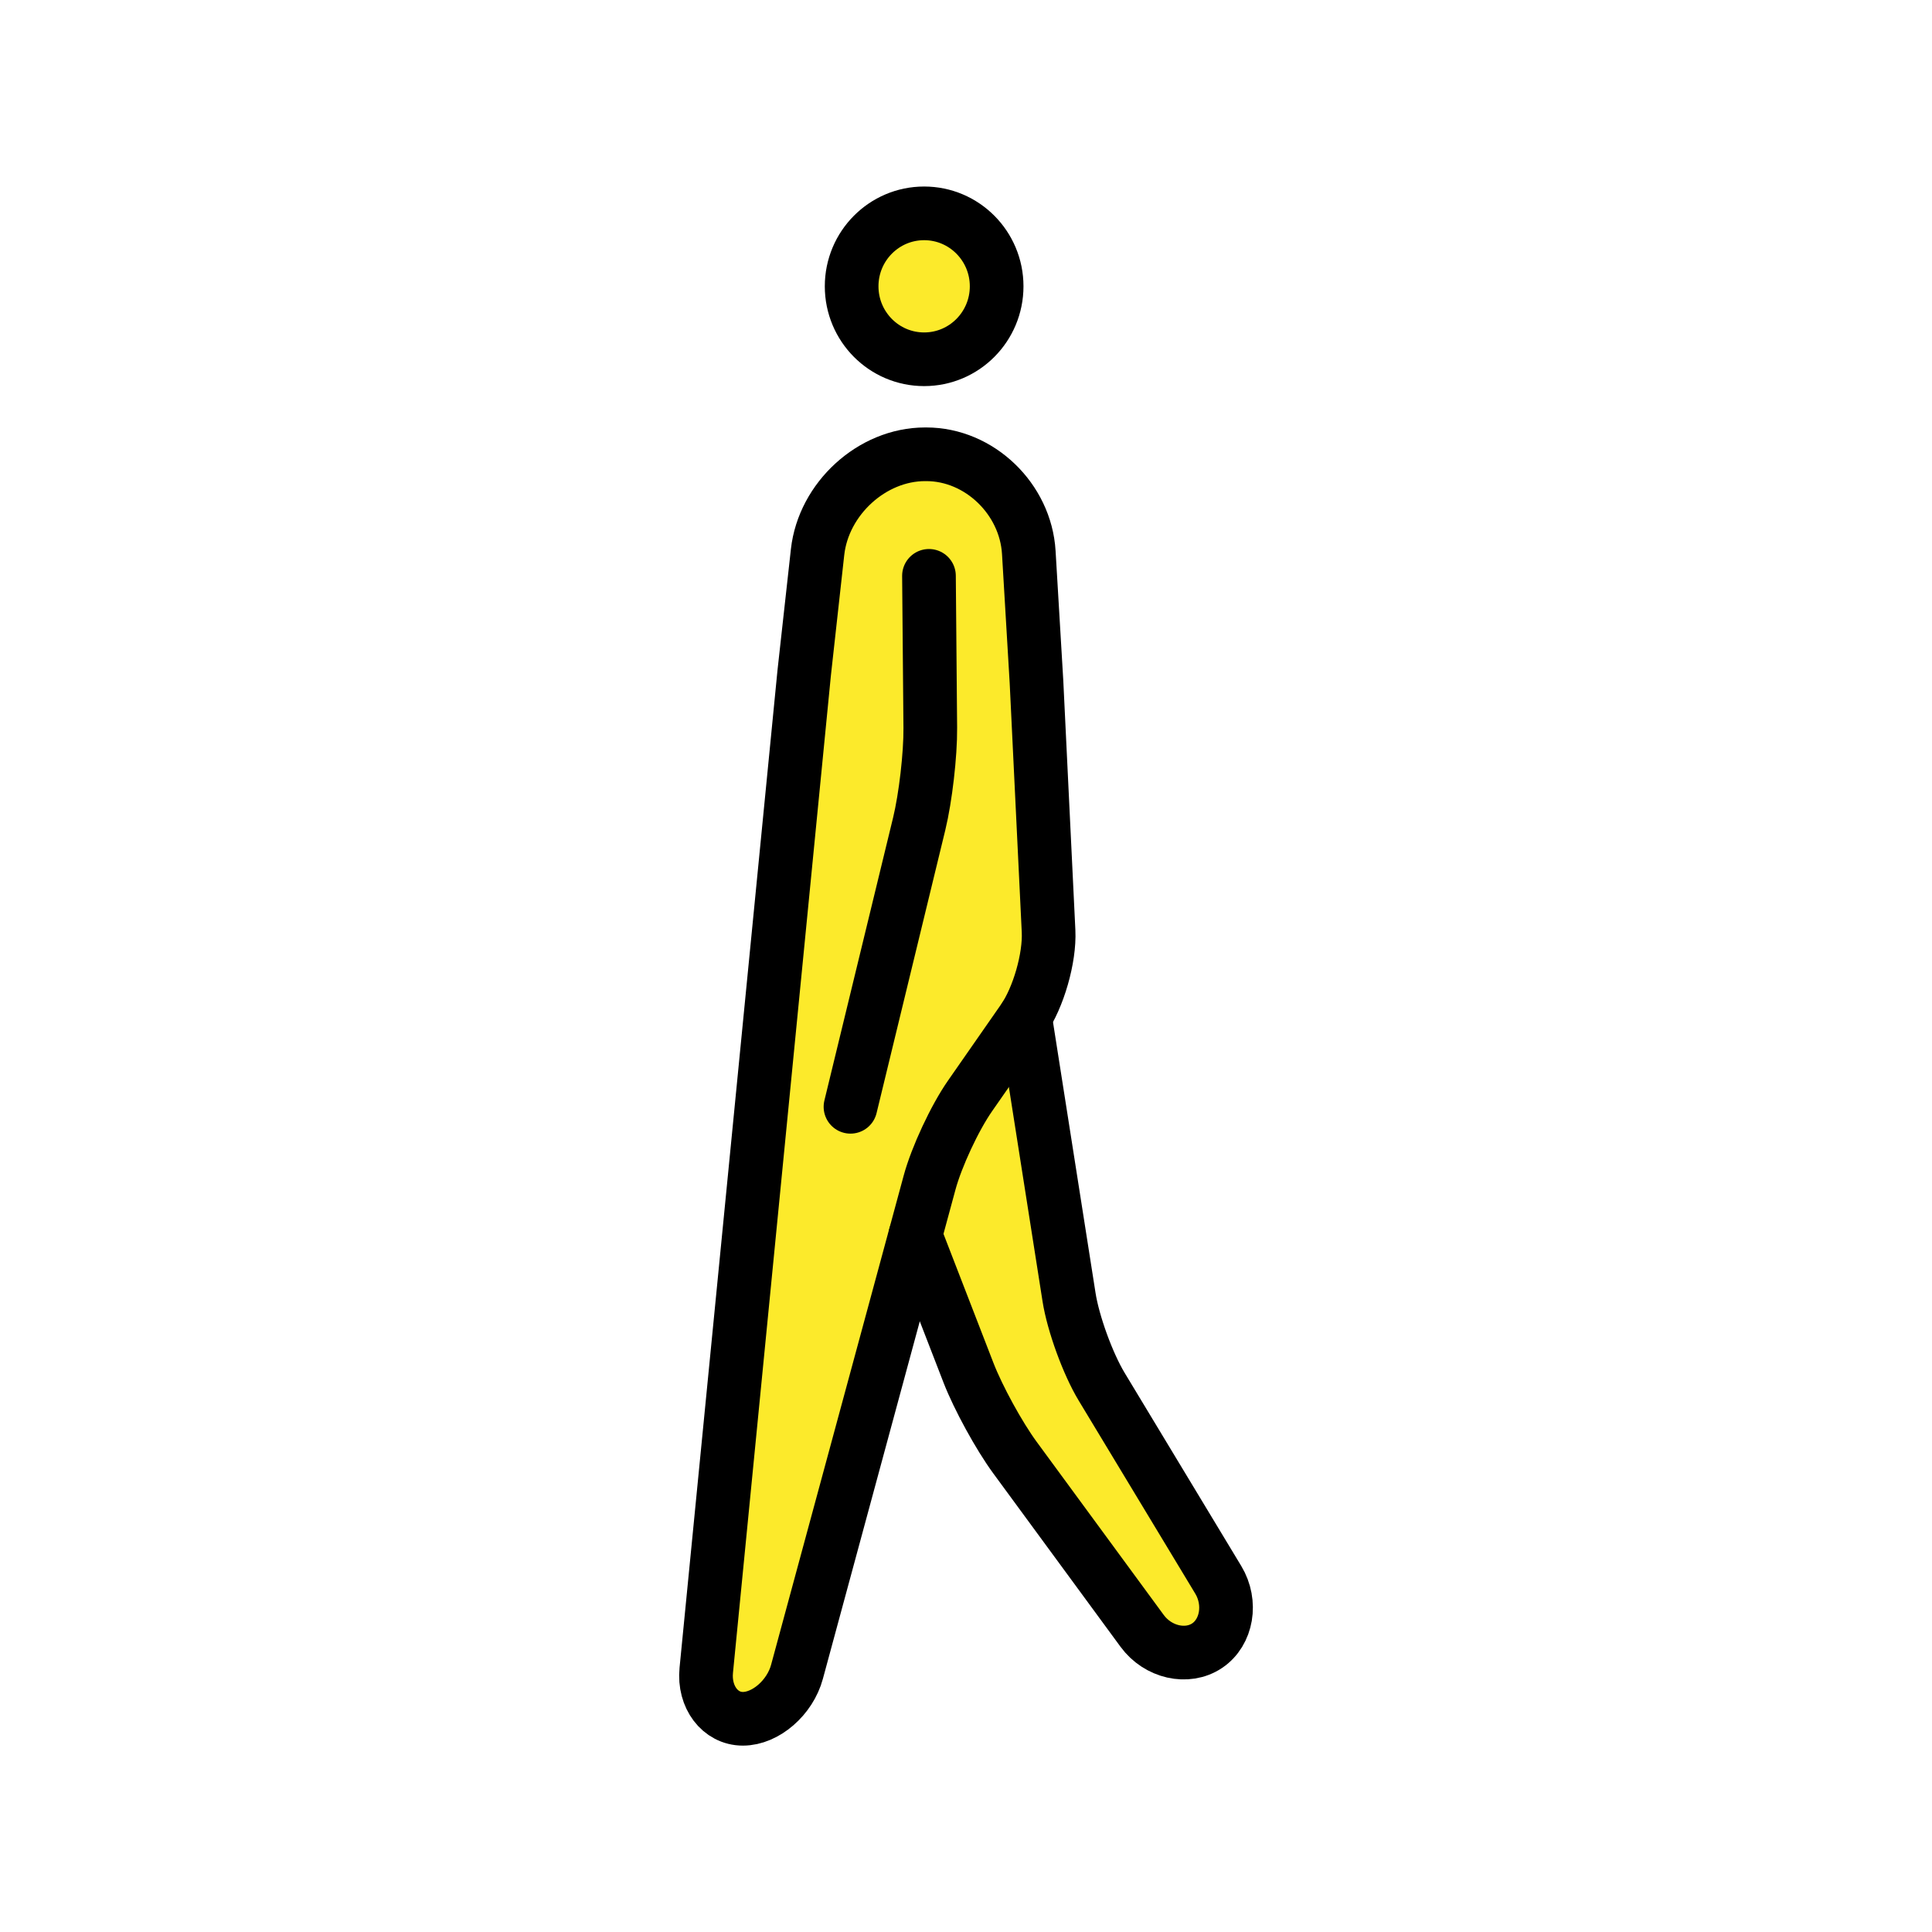
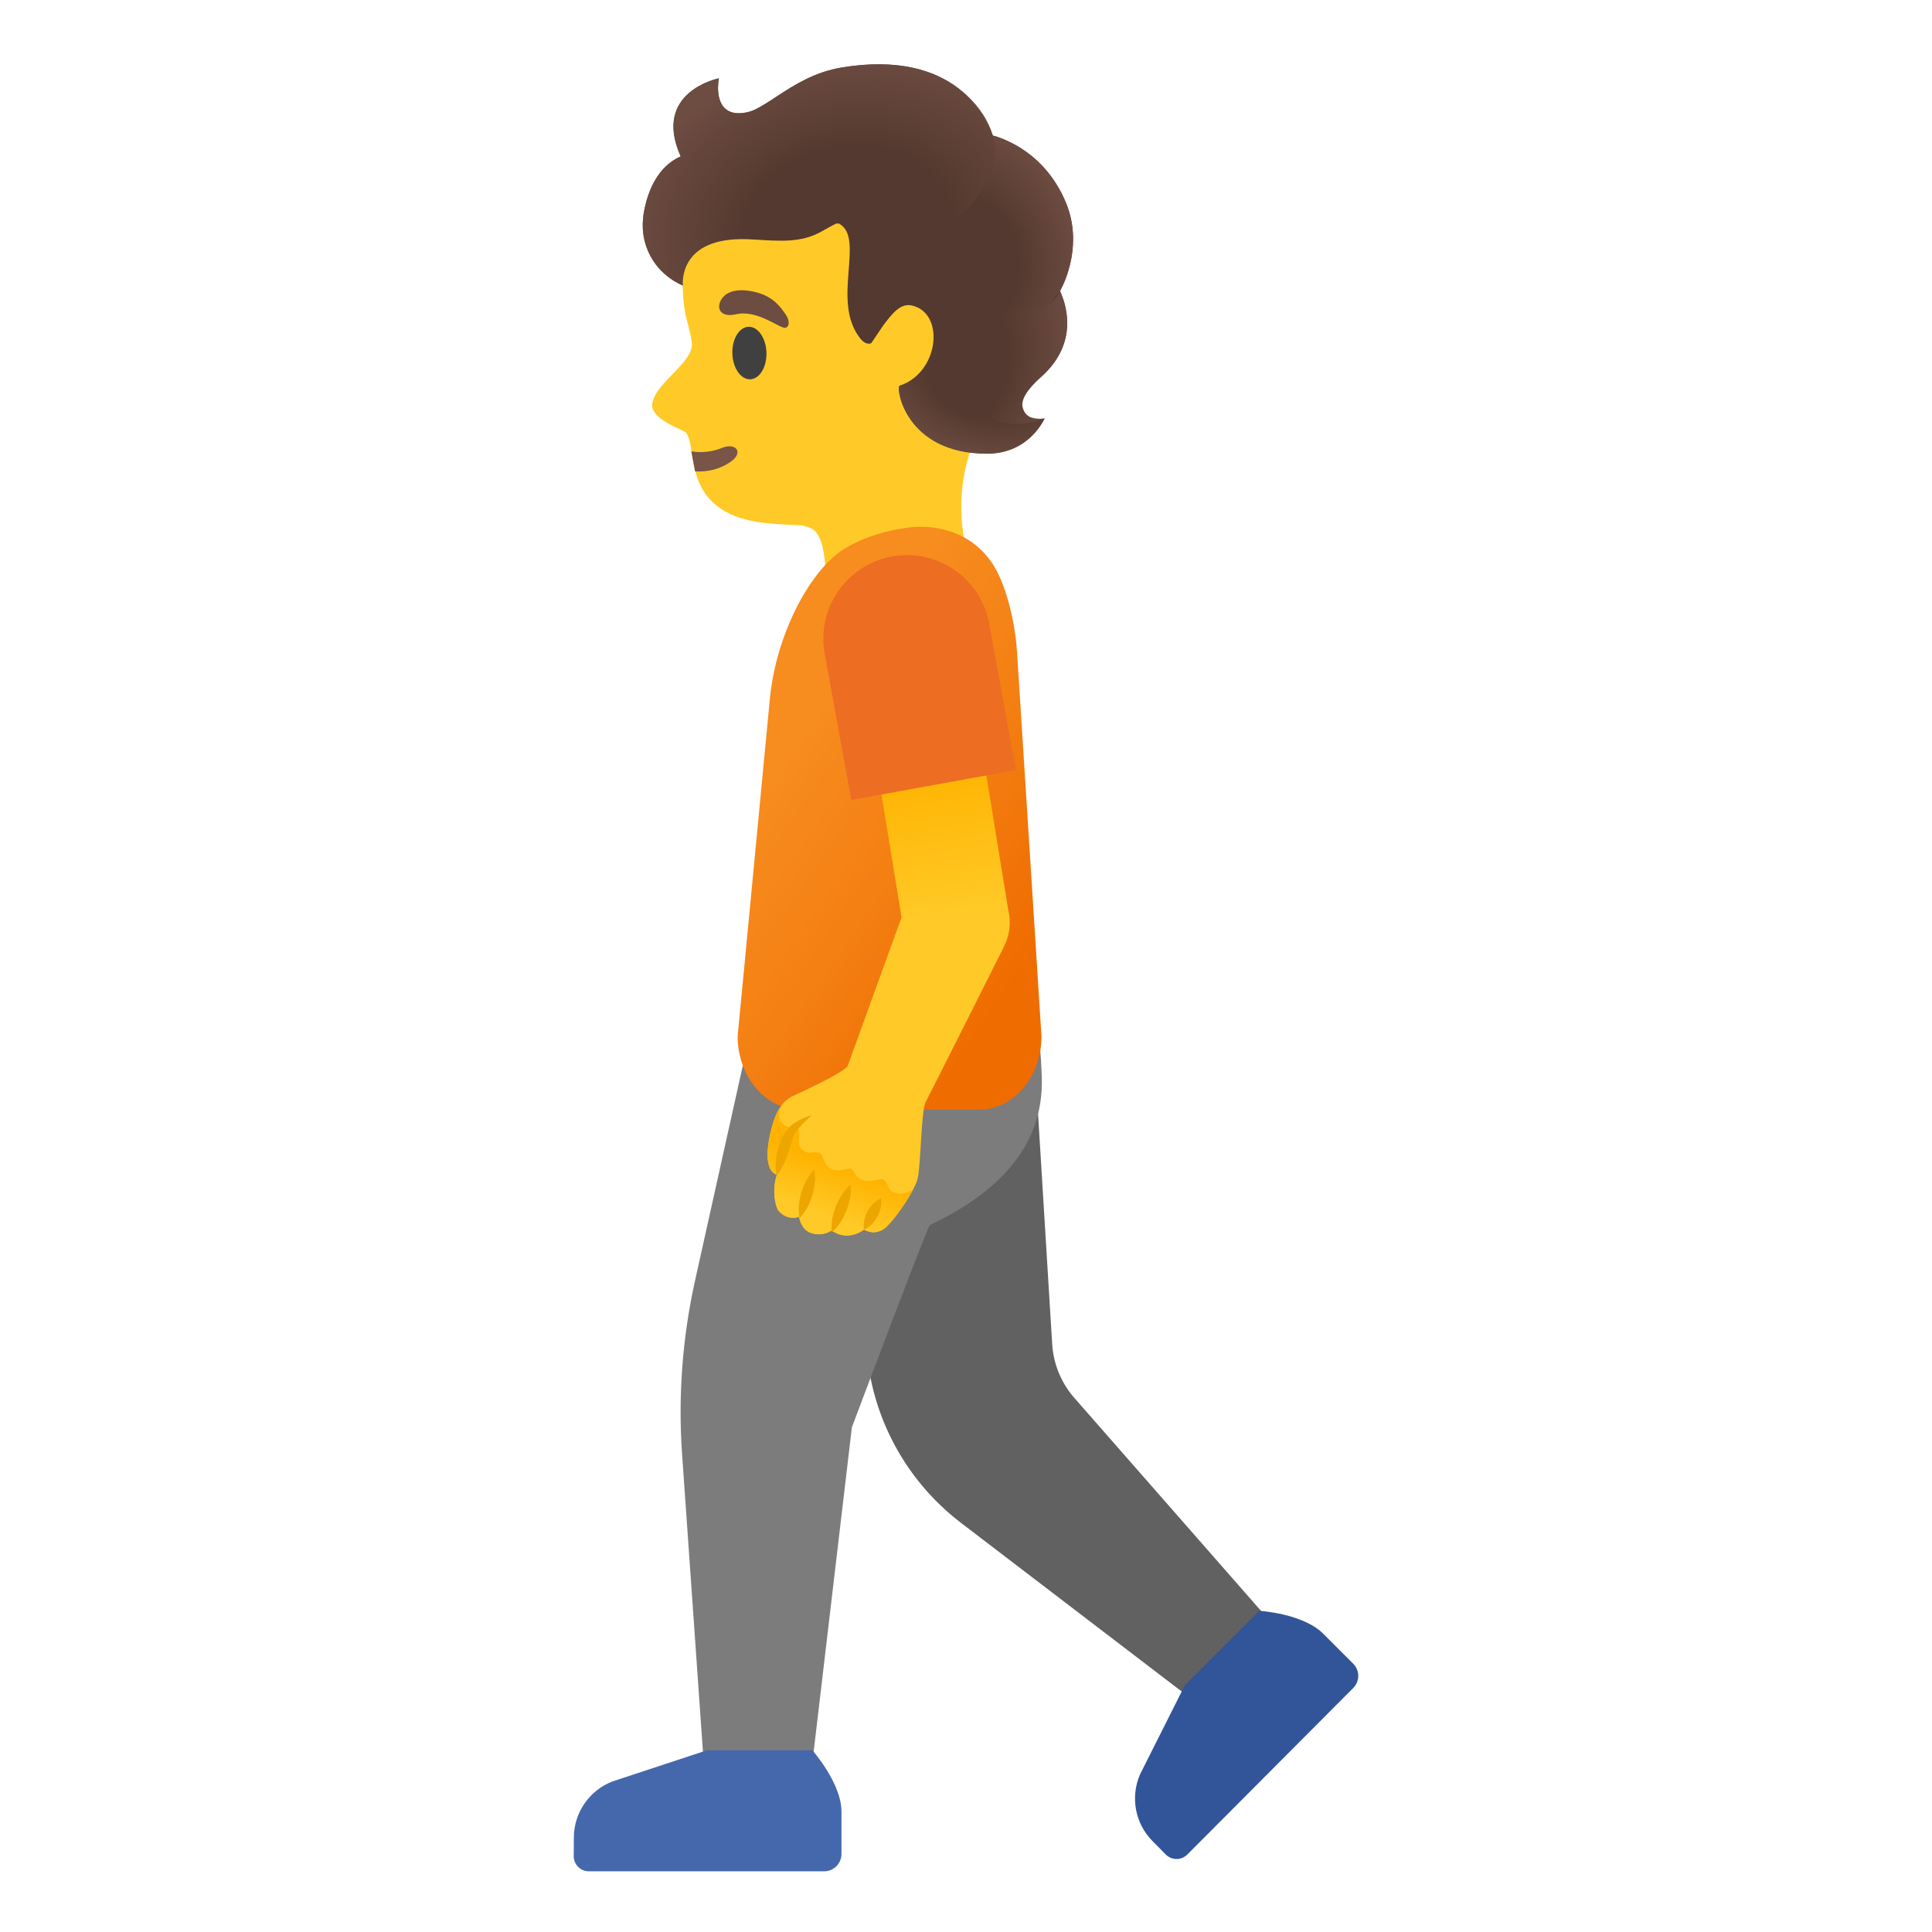
- <svg xmlns="http://www.w3.org/2000/svg" viewBox="0 0 72 72">
-   <g />
-   <g />
-   <g>
-     <path fill="#fcea2b" d="m31.19 19.48-4.872 42.77 1.689 2.021 2.016-2.205 3.646-15.09 8.79 14.17 3.414-0.895-6.826-14.91-0.783-26.22-5.001-2.252z" />
-     <circle cx="34.37" cy="10.73" r="3" fill="#fcea2b" />
+ <svg xmlns="http://www.w3.org/2000/svg" version="1.1" id="Layer_1" x="0px" y="0px" viewBox="0 0 128 128" style="enable-background:new 0 0 128 128;" xml:space="preserve">
+   <g id="head">
+     <path style="fill:#FFCA28;" d="M67.17,13.34c-2.51-4.06-8.2-7.22-12.91-6.44c-5.28,0.87-8.11,4.67-8.86,9.49   c-0.27,1.75-0.22,3.49,0.08,4.72c0.04,0.15,0.33,1.22,0.35,1.56c0.2,1.3-2.32,2.59-2.61,4.02c-0.22,1.08,2.03,1.77,2.21,1.96   c0.88,0.97-0.51,5.58,5.66,6.04c2.37,0.18,1.91,0.03,2.61,0.3c1.09,0.42,0.99,3.32,0.99,3.32s0.61,4.78,4.69,3.51   c4.66-1.44,4.84-4.74,4.84-4.74s-1.73-4.6,1.05-9.38C67.48,23.88,68.79,15.95,67.17,13.34z" />
  </g>
-   <g />
-   <g>
-     <ellipse cx="34.44" cy="10.67" rx="2.702" ry="2.719" fill="none" stroke="#000" stroke-miterlimit="10" stroke-width="2" />
-     <path fill="none" stroke="#000" stroke-linecap="round" stroke-linejoin="round" stroke-miterlimit="10" stroke-width="2" d="m26.32 62.25c-0.097 0.992 0.517 1.804 1.365 1.804 0.848 0 1.756-0.787 2.016-1.749l4.941-18.23c0.26-0.962 0.939-2.417 1.508-3.233l1.981-2.845c0.568-0.816 0.994-2.299 0.946-3.295l-0.45-9.289-0.287-4.827c-0.119-1.99-1.837-3.656-3.819-3.656h-0.047c-1.982 0-3.783 1.659-4.005 3.64l-0.499 4.506z" />
-     <path fill="none" stroke="#000" stroke-linecap="round" stroke-linejoin="round" stroke-miterlimit="10" stroke-width="2" d="m38.2 37.9 1.64 10.44c0.154 0.985 0.702 2.488 1.216 3.339l4.345 7.196c0.514 0.851 0.327 1.957-0.416 2.455s-1.832 0.251-2.421-0.552l-4.745-6.466c-0.588-0.803-1.364-2.219-1.724-3.147l-1.984-5.123" />
-     <path fill="none" stroke="#000" stroke-linecap="round" stroke-linejoin="round" stroke-miterlimit="10" stroke-width="2" d="m34.62 21.46 0.049 5.664c0.009 0.997-0.177 2.604-0.412 3.573l-2.562 10.55" />
+   <path id="mouth_2_" style="fill:#795548;" d="M46.05,31.23c0.86,0.05,1.7-0.15,2.43-0.69c0.79-0.59,0.25-1.24-0.66-0.86  c-0.55,0.23-1.32,0.35-2.02,0.22L46.05,31.23z" />
+   <ellipse id="eye_2_" transform="matrix(0.9995 -0.0315 0.0315 0.9995 -0.7121 1.5755)" style="fill:#404040;" cx="49.65" cy="23.39" rx="1.13" ry="1.74" />
+   <path id="eyebrow_2_" style="fill:#6D4C41;" d="M48.77,20.82c-1.12,0.26-1.34-0.48-0.94-1.04c0.29-0.42,0.98-0.74,2.25-0.42  c1.2,0.3,1.66,1.03,1.97,1.47s0.24,0.86-0.04,0.89C51.63,21.74,50.15,20.5,48.77,20.82z" />
+   <g id="pants_x5F_back_2_">
+     <path style="fill:#616161;" d="M85.26,108.68L71.19,92.63c-0.88-1-1.4-2.26-1.48-3.59l-1.38-22.46l-15.5,1.71l4.88,23.17   c0.79,3.75,2.9,7.09,5.94,9.42l16.49,12.6L85.26,108.68z" />
+   </g>
+   <g id="pants_x5F_front_2_">
+     <path style="fill:#7C7C7C;" d="M68.15,62.88l-17.58,1.61l-4.53,20.39c-0.83,3.76-1.12,7.63-0.85,11.47l1.63,23.24h6.67l2.95-25.03   c0,0,5.01-13.32,5.17-13.4c4.07-1.93,7.59-4.92,7.41-9.83C68.93,68.51,68.47,65.67,68.15,62.88z" />
+   </g>
+   <g id="shirt_2_">
+     <g id="shirt_x5F_fill_3_">
+       <linearGradient id="SVGID_1_" gradientUnits="userSpaceOnUse" x1="51.872" y1="77.64" x2="69.122" y2="65.64" gradientTransform="matrix(1 0 0 -1 0 128)">
+         <stop offset="0" style="stop-color:#F78C1F" />
+         <stop offset="0.482" style="stop-color:#F47F12" />
+         <stop offset="1" style="stop-color:#EF6C00" />
+       </linearGradient>
+       <path style="fill:url(#SVGID_1_);" d="M64.89,73.51H52.99c-2.27,0-4.12-2.18-4.12-4.86l2.15-22.5c0.44-4.11,2.53-8.09,4.63-9.59    c1.97-1.41,4.82-1.64,4.82-1.64c1.53-0.12,3.8,0.25,5.25,2.37c0.87,1.27,1.52,3.75,1.66,5.88L69,68.65    C69,71.34,67.16,73.51,64.89,73.51z" />
+     </g>
+   </g>
+   <g id="arm">
+     <linearGradient id="SVGID_2_" gradientUnits="userSpaceOnUse" x1="59.199" y1="57.617" x2="56.005" y2="76.342" gradientTransform="matrix(1 0 0 -1 0 128)">
+       <stop offset="0.461" style="stop-color:#FFCA28" />
+       <stop offset="1" style="stop-color:#FFB300" />
+     </linearGradient>
+     <path style="fill:url(#SVGID_2_);" d="M66.8,60.29l-2.25-13.83l-6.97,1.13l2.15,13.19l-3.57,9.84c-0.23,0.45-3.46,1.91-3.66,2.01   c-0.62,0.3-1.05,0.89-1.37,2.06c-0.19,0.72-0.67,2.78,0.34,3.14c-0.34,0.95-0.12,2.14,0.14,2.42c0.6,0.65,1.33,0.36,1.33,0.36   s0.1,0.83,0.76,1.06c0.82,0.29,1.39-0.16,1.39-0.16c0.29,0.22,0.64,0.34,1.01,0.34c0.44,0,0.83-0.17,1.13-0.39   c0.19,0.08,0.71,0.39,1.37-0.08c0.42-0.3,1.74-2.03,2.15-3.14c0.28-0.76,0.24-4.58,0.59-5.25c0.35-0.67,5.14-10.2,5.14-10.2   l-0.01,0C66.9,62,67,61.11,66.8,60.29z" />
+   </g>
+   <g id="hand">
+     <linearGradient id="SVGID_3_" gradientUnits="userSpaceOnUse" x1="53.334" y1="44.839" x2="55.581" y2="50.692" gradientTransform="matrix(1 0 0 -1 0 128)">
+       <stop offset="0.456" style="stop-color:#FFCA28" />
+       <stop offset="1" style="stop-color:#FFB300" />
+     </linearGradient>
+     <path style="fill:url(#SVGID_3_);" d="M58.88,78.7c-0.23-0.6-0.38-0.64-0.8-0.53c-0.57,0.15-1.19,0.13-1.54-0.57   c-0.08-0.17-0.2-0.23-0.38-0.17c-0.61,0.2-1.37,0.21-1.63-0.71c-0.1-0.34-0.24-0.38-0.61-0.38c-0.12,0-0.47,0.15-0.83-0.23   c-0.4-0.43,0.14-1.29-0.37-1.37c-0.15-0.02-0.87,0.06-1.09-0.71c-0.14-0.5,0.44-1.1,0.45-1.11c-0.4,0.35-0.71,0.9-0.94,1.78   c-0.19,0.72-0.67,2.78,0.34,3.14c-0.34,0.95-0.12,2.14,0.14,2.42c0.6,0.65,1.33,0.36,1.33,0.36s0.1,0.83,0.76,1.06   c0.82,0.29,1.39-0.16,1.39-0.16c0.29,0.22,0.64,0.34,1.01,0.34c0.44,0,0.83-0.17,1.13-0.39c0.19,0.08,0.71,0.39,1.37-0.08   c0.35-0.25,1.34-1.52,1.89-2.58C60.01,79.2,59.05,79.15,58.88,78.7z" />
+   </g>
+   <g id="shoe_x5F_front_2_">
+     <path style="fill:#4568AD;" d="M54.6,123.98c0.63,0,1.15-0.51,1.15-1.15l0-2.8c0-1.9-1.93-4.07-1.93-4.07h-6.98l-6.28,2.07   c-1.52,0.6-2.53,2.06-2.54,3.69l-0.01,1.26c0,0.55,0.45,1,1,1L54.6,123.98z" />
+   </g>
+   <g id="shoe_x5F_back_2_">
+     <path style="fill:#325599;" d="M89.65,111.84c0.45-0.45,0.45-1.17,0-1.62l-1.98-1.98c-1.35-1.35-4.24-1.52-4.24-1.52l-4.93,4.93   l-2.97,5.91c-0.65,1.5-0.33,3.24,0.82,4.41l0.89,0.9c0.39,0.39,1.03,0.39,1.42,0L89.65,111.84z" />
+   </g>
+   <path id="tone_3_" style="fill:#EDA600;" d="M58.37,79.39c0.07,0.49-0.06,0.86-0.24,1.22c-0.2,0.34-0.44,0.65-0.89,0.86  c-0.07-0.49,0.06-0.86,0.24-1.22C57.67,79.91,57.92,79.6,58.37,79.39z" />
+   <path id="tone_2_" style="fill:#EDA600;" d="M56.35,78.48c0.07,0.63-0.07,1.19-0.27,1.72c-0.22,0.52-0.48,1.03-0.97,1.44  c-0.07-0.64,0.07-1.19,0.27-1.72C55.6,79.41,55.87,78.9,56.35,78.48z" />
+   <path id="tone_1_" style="fill:#EDA600;" d="M53.95,77.48c0.12,0.62,0.02,1.18-0.13,1.72c-0.17,0.53-0.4,1.05-0.85,1.5  c-0.12-0.62-0.02-1.18,0.13-1.72C53.28,78.45,53.51,77.93,53.95,77.48z" />
+   <path id="tone" style="fill:#EDA600;" d="M53.8,73.88c-0.31,0.27-0.61,0.55-0.86,0.85c-0.27,0.3-0.4,0.57-0.49,0.96  c-0.23,0.74-0.46,1.51-1,2.22c-0.16-0.87,0-1.69,0.33-2.47c0.17-0.38,0.5-0.82,0.86-1.04C53.01,74.15,53.4,73.98,53.8,73.88z" />
+   <g id="shirt_x5F_sleeve_6_">
+     <g id="shirt_x5F_sleeve_7_">
+       <path style="fill:#ED6D23;" d="M56.4,53l10.9-1.98l-1.76-9.69c-0.55-3.01-3.43-5.01-6.44-4.46l0,0c-3.01,0.55-5.01,3.43-4.46,6.44    L56.4,53z" />
+     </g>
+   </g>
+   <g id="hairGroup">
+     <path id="hair" style="fill:#543930;" d="M70.66,13.53c-1.32-3.31-4-4.31-4.88-4.55c-0.41-1.2-2.49-5.75-10-4.51   c-1.83,0.3-3.17,1.17-4.35,1.94C50.93,6.74,50.45,7.06,50,7.27c-0.37,0.17-1.01,0.33-1.54,0.16c-1.21-0.4-0.83-2.24-0.83-2.24   s-4.44,0.88-2.53,5.17c-1.49,0.66-2.18,2.24-2.44,3.73c-0.36,2.03,0.63,3.96,2.58,4.83c0,0-0.39-3.26,4.32-3.07   c1.46,0.06,2.99,0.29,4.34-0.26c0.52-0.21,1-0.54,1.5-0.78c0.12,0,0.18,0,0.18,0c1.78,0.95-0.56,5.16,1.42,7.62   c0.39,0.49,0.72,0.31,0.72,0.31l0.79-1.17c0.6-0.8,1.15-1.5,1.9-1.33c2.22,0.49,1.82,4.45-0.81,5.32c-0.26,0.09,0.35,4.5,5.8,4.5   c2.82,0,3.81-2.34,3.81-2.34s-1.2,0.3-1.46-0.72c-0.14-0.53,0.35-1.25,1.23-2.03c2.54-2.26,1.62-4.86,1.25-5.67   C70.63,18.54,71.69,16.12,70.66,13.53z" />
+     <g id="hairHighlights">
+       <radialGradient id="SVGID_4_" cx="63.435" cy="103.503" r="7.122" gradientTransform="matrix(0.9381 0.3463 0.4988 -1.351 -47.7029 142.3603)" gradientUnits="userSpaceOnUse">
+         <stop offset="0.45" style="stop-color:#6D4C41;stop-opacity:0" />
+         <stop offset="1" style="stop-color:#6D4C41" />
+       </radialGradient>
+       <path style="fill:url(#SVGID_4_);" d="M70.24,19.29c0.05-0.09-0.79,2.01-4.39,1.66c-1.48,0-3.54,3.57-1.38,5.93    c1.92,2.08,4.75,0.83,4.75,0.83s-0.39,0.11-0.96-0.08c-0.37-0.13-0.5-0.61-0.5-0.64c-0.14-0.53,0.35-1.25,1.23-2.03    C71.53,22.69,70.61,20.1,70.24,19.29z" />
+       <radialGradient id="SVGID_5_" cx="64.277" cy="110.685" r="7.219" gradientTransform="matrix(0.9909 -0.1344 -0.1696 -1.2504 19.3552 164.3546)" gradientUnits="userSpaceOnUse">
+         <stop offset="0.45" style="stop-color:#6D4C41;stop-opacity:0" />
+         <stop offset="1" style="stop-color:#6D4C41" />
+       </radialGradient>
+       <path style="fill:url(#SVGID_5_);" d="M70.66,13.53c-0.69-1.74-1.96-3.21-3.64-4.06c-0.24-0.12-0.84-0.41-1.25-0.49    c0.2,0.77,0.18,1.6-0.15,2.45c-0.01,0.03-0.39,1.3-1.48,2.31c0.79,1.1,1.19,2.43,1.57,3.74c0.33,1.14,0.65,2.4,0.14,3.47    c0.69-0.04,1.79,0.15,3-0.39c1.16-0.52,1.77-1.86,2.05-3.06C71.21,16.19,71.16,14.8,70.66,13.53z" />
+       <radialGradient id="SVGID_6_" cx="56.224" cy="113.176" r="14.858" gradientTransform="matrix(0.9882 -0.1534 -0.1153 -0.7428 13.7146 107.5168)" gradientUnits="userSpaceOnUse">
+         <stop offset="0.45" style="stop-color:#6D4C41;stop-opacity:0" />
+         <stop offset="1" style="stop-color:#6D4C41" />
+       </radialGradient>
+       <path style="fill:url(#SVGID_6_);" d="M65.61,11.44c0.87-2.23-0.36-4.29-2.21-5.66c-2.18-1.61-5.04-1.73-7.62-1.31    c-1.83,0.3-3.17,1.17-4.35,1.94c-0.51,0.33-0.99,0.64-1.44,0.86c-0.37,0.17-1.01,0.33-1.54,0.16c-1.21-0.4-0.83-2.24-0.83-2.24    s-4.44,0.88-2.53,5.17c-1.49,0.66-2.18,2.24-2.44,3.73c-0.36,2.03,0.63,3.96,2.58,4.83c0,0-0.39-3.26,4.32-3.07    c1.46,0.06,2.99,0.29,4.34-0.26c1.2-0.48,1.6-1.13,2.95-1.06c1.45,0.08,3.38,0.63,4.87,0.4C64.72,14.47,65.6,11.48,65.61,11.44z" />
+       <radialGradient id="SVGID_7_" cx="65.076" cy="102.635" r="7.999" gradientTransform="matrix(0.9692 0.2463 0.1583 -0.6231 -14.2425 73.2913)" gradientUnits="userSpaceOnUse">
+         <stop offset="0.45" style="stop-color:#6D4C41;stop-opacity:0" />
+         <stop offset="1" style="stop-color:#6D4C41" />
+       </radialGradient>
+       <path style="fill:url(#SVGID_7_);" d="M64.47,26.88c-0.97-1.03-1.23-2.73-2.75-3.63c-0.28,0.99-0.99,1.92-2.12,2.3    c-0.26,0.09,0.35,4.5,5.8,4.5c2.82,0,3.81-2.34,3.81-2.34S66.42,28.95,64.47,26.88z" />
+     </g>
  </g>
</svg>
